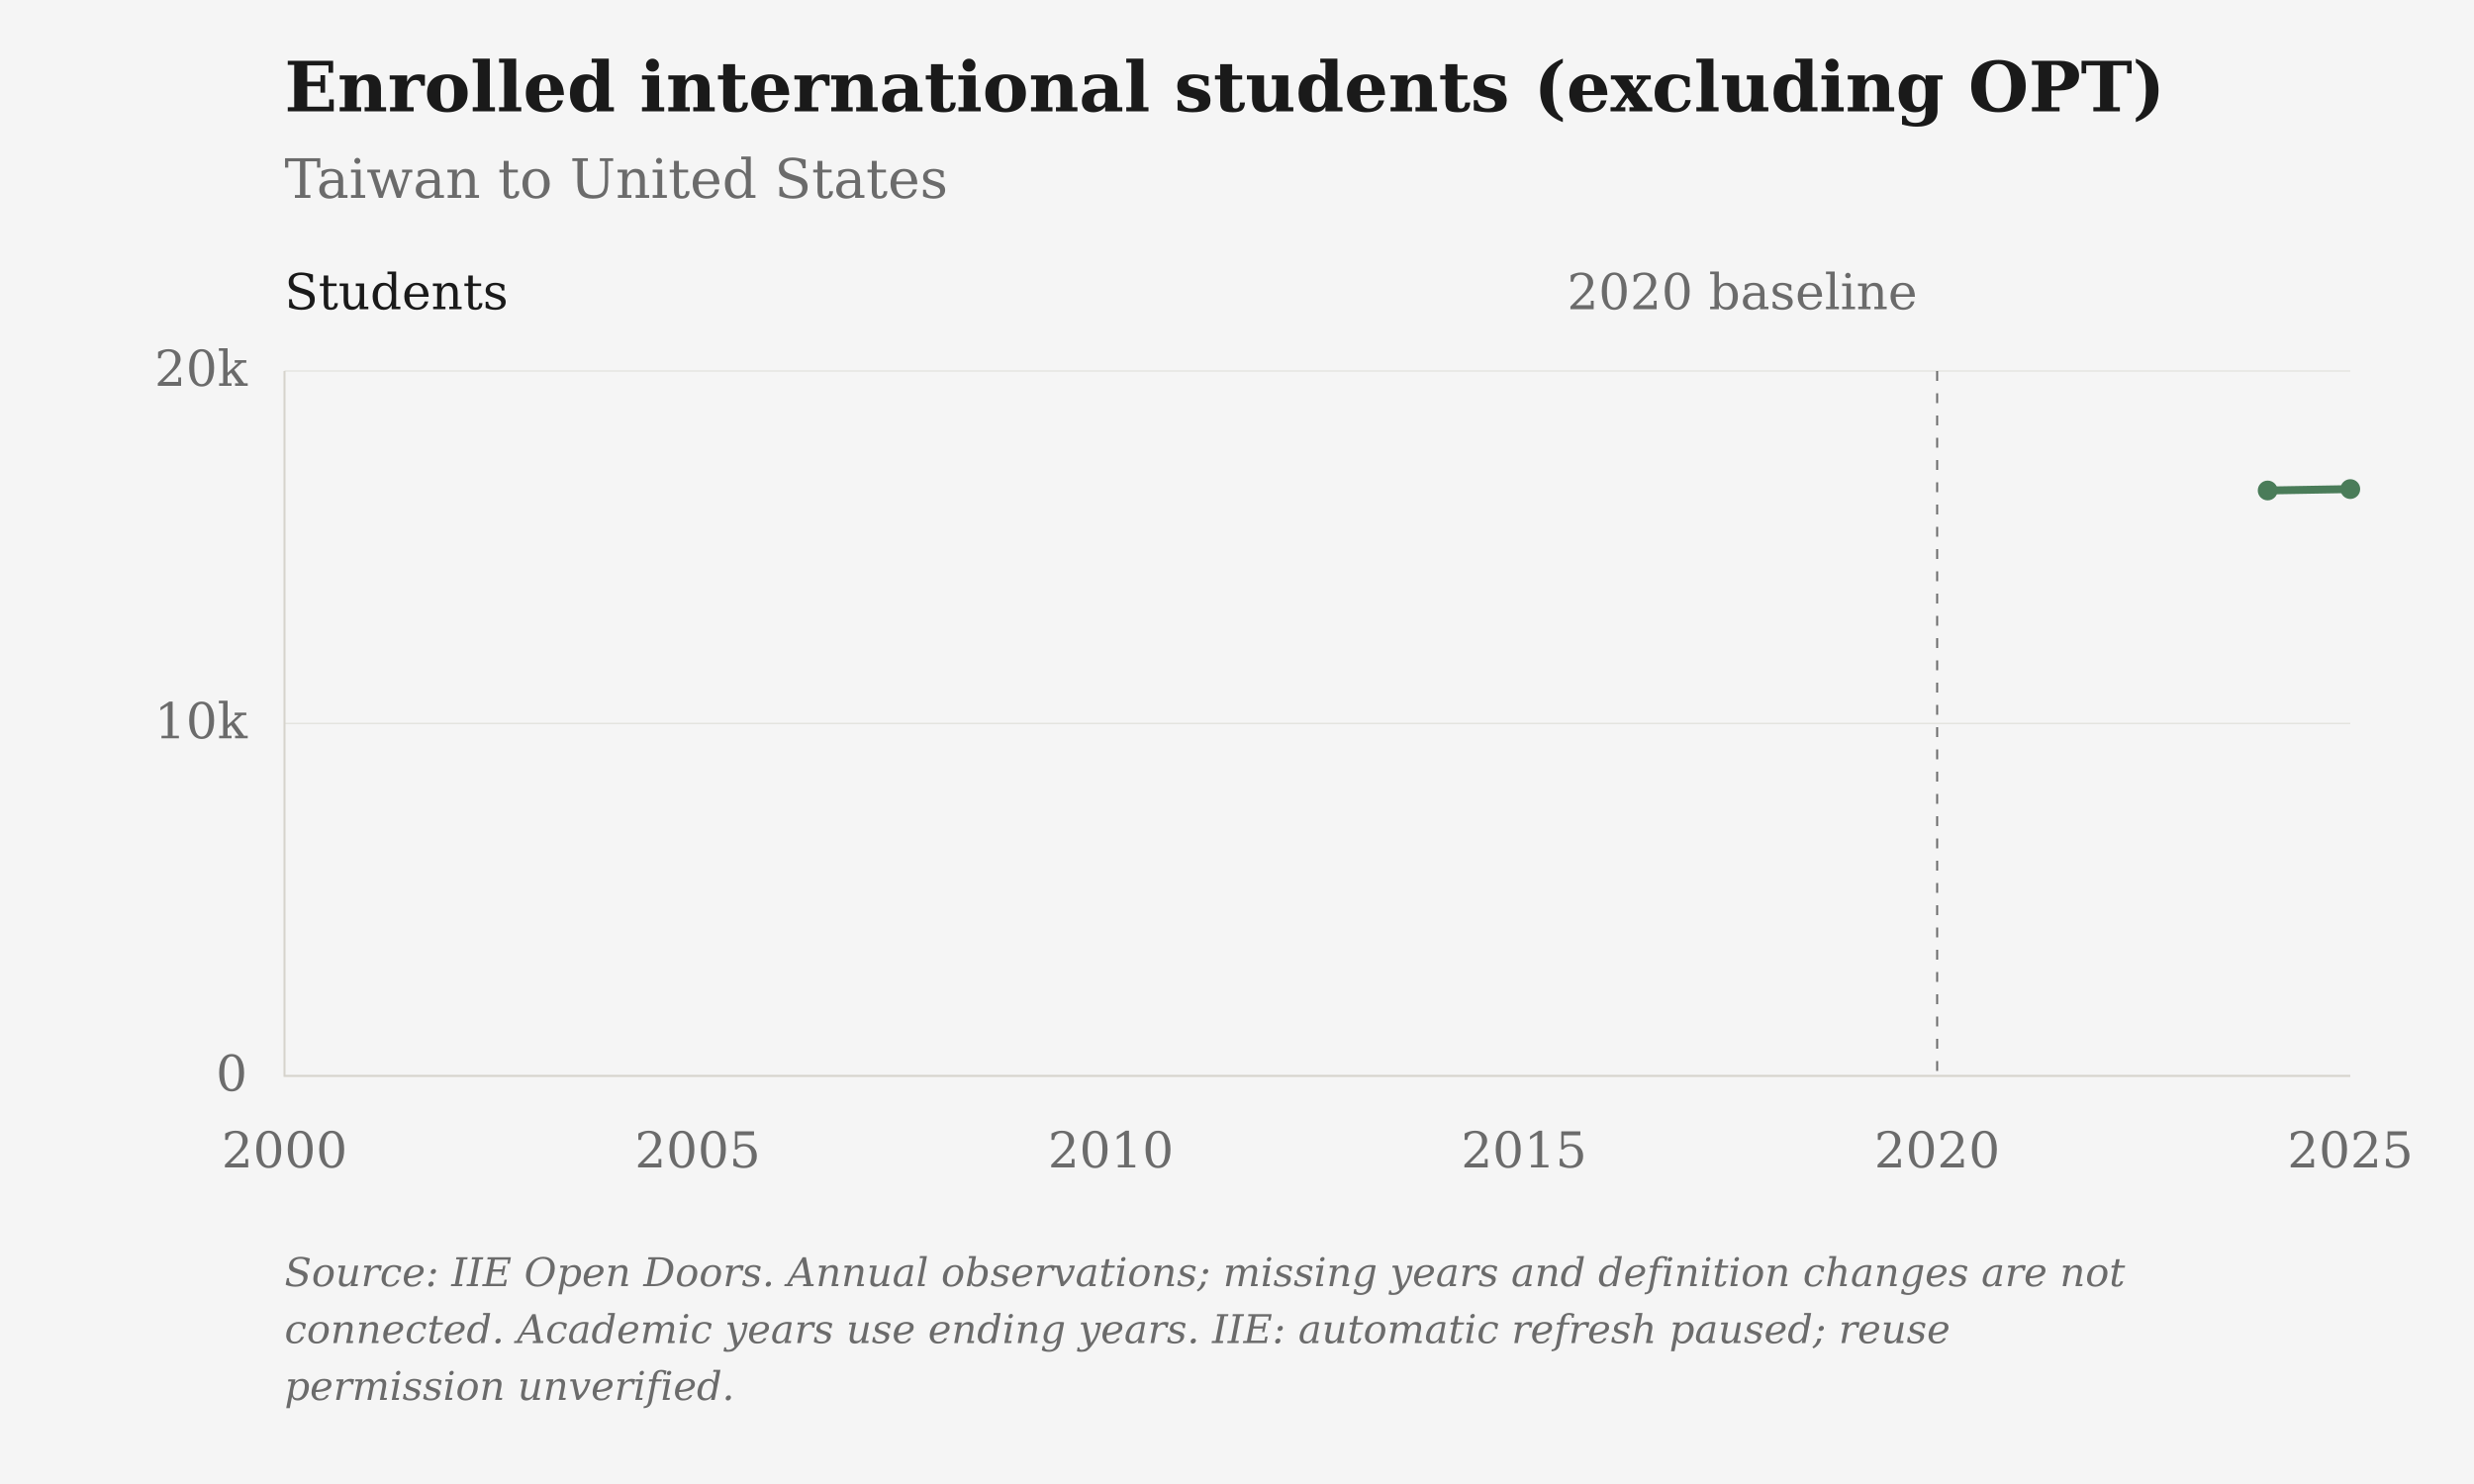
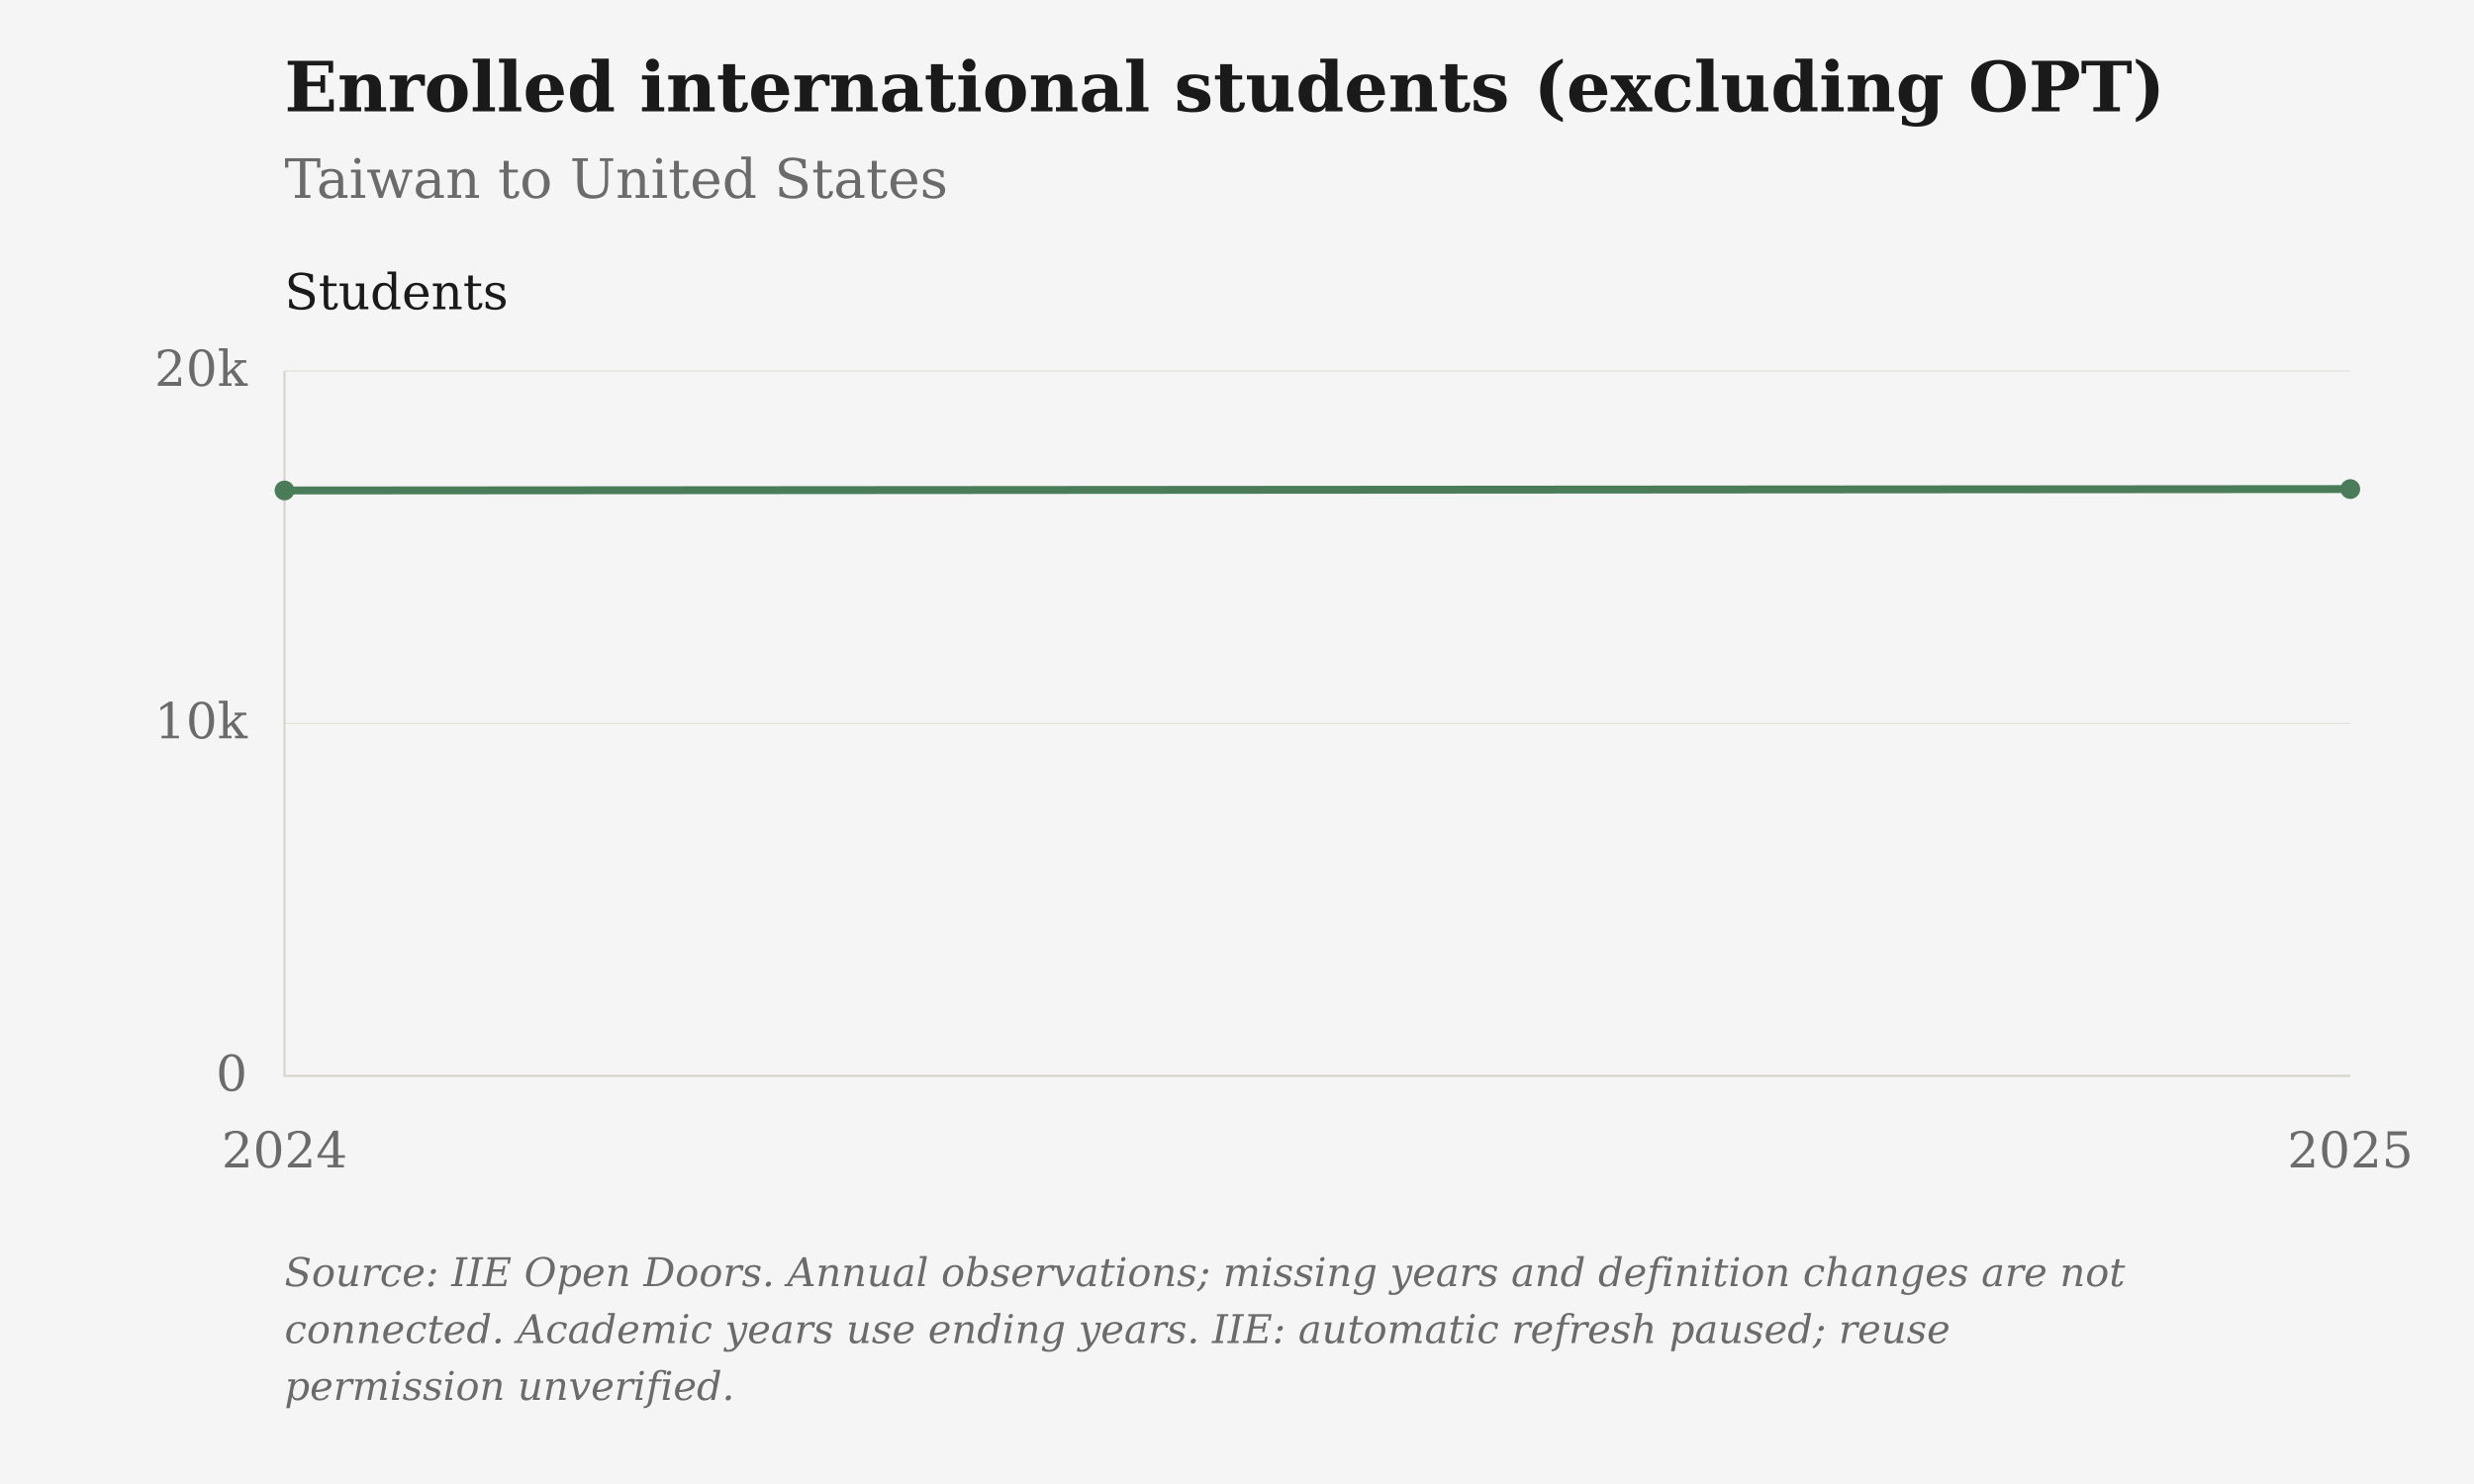
<svg xmlns="http://www.w3.org/2000/svg" viewBox="0 0 1000 600" role="img" aria-label="Enrolled international students (excluding OPT): Taiwan to United States">
  <rect class="chart-background" width="1000" height="600" fill="#F5F5F5" />
  <g font-family="DejaVu Serif, Georgia, 'Times New Roman', serif" font-size="20" fill="#6B6B6B">
    <text x="115" y="45" font-size="28" font-weight="bold" fill="#1A1A1A">Enrolled international students (excluding OPT)</text>
    <text x="115" y="80" font-size="22">Taiwan to United States</text>
    <path d="M115 435.00H950" stroke="#D6D3CC" stroke-opacity="0.6" stroke-width="0.5" />
    <text x="100" y="441.00" text-anchor="end">0</text>
    <path d="M115 292.50H950" stroke="#D6D3CC" stroke-opacity="0.6" stroke-width="0.5" />
    <text x="100" y="298.50" text-anchor="end">10k</text>
    <path d="M115 150.00H950" stroke="#D6D3CC" stroke-opacity="0.6" stroke-width="0.5" />
    <text x="100" y="156.00" text-anchor="end">20k</text>
-     <text x="115.00" y="472" text-anchor="middle">2000</text>
-     <text x="282.00" y="472" text-anchor="middle">2005</text>
-     <text x="449.00" y="472" text-anchor="middle">2010</text>
-     <text x="616.00" y="472" text-anchor="middle">2015</text>
-     <text x="783.00" y="472" text-anchor="middle">2020</text>
+     <text x="115.00" y="472" text-anchor="middle">2024</text>
    <text x="950.00" y="472" text-anchor="middle">2025</text>
    <path d="M115 150V435H950" stroke="#D6D3CC" stroke-width="0.8" fill="none" />
-     <path d="M783.00 150V435" stroke="#6B6B6B" stroke-width="0.8" stroke-dasharray="4 5" />
-     <text x="775.00" y="125" text-anchor="end">2020 baseline</text>
    <text x="115" y="125" fill="#1A1A1A">Students</text>
-     <path class="data-line" d="M916.60,198.31 L950.00,197.74" fill="none" stroke="#4A7C59" stroke-width="3.2" stroke-linejoin="round" />
-     <circle cx="916.60" cy="198.31" r="4" fill="#4A7C59" />
+     <path class="data-line" d="M115.00,198.31 L950.00,197.74" fill="none" stroke="#4A7C59" stroke-width="3.2" stroke-linejoin="round" />
+     <circle cx="115.00" cy="198.31" r="4" fill="#4A7C59" />
    <circle cx="950.00" cy="197.74" r="4" fill="#4A7C59" />
    <text class="figure-source" x="115" y="520" font-size="16" font-style="italic">Source: IIE Open Doors. Annual observations; missing years and definition changes are not</text>
    <text class="figure-source" x="115" y="543" font-size="16" font-style="italic">connected. Academic years use ending years. IIE: automatic refresh paused; reuse</text>
    <text class="figure-source" x="115" y="566" font-size="16" font-style="italic">permission unverified.</text>
  </g>
</svg>
